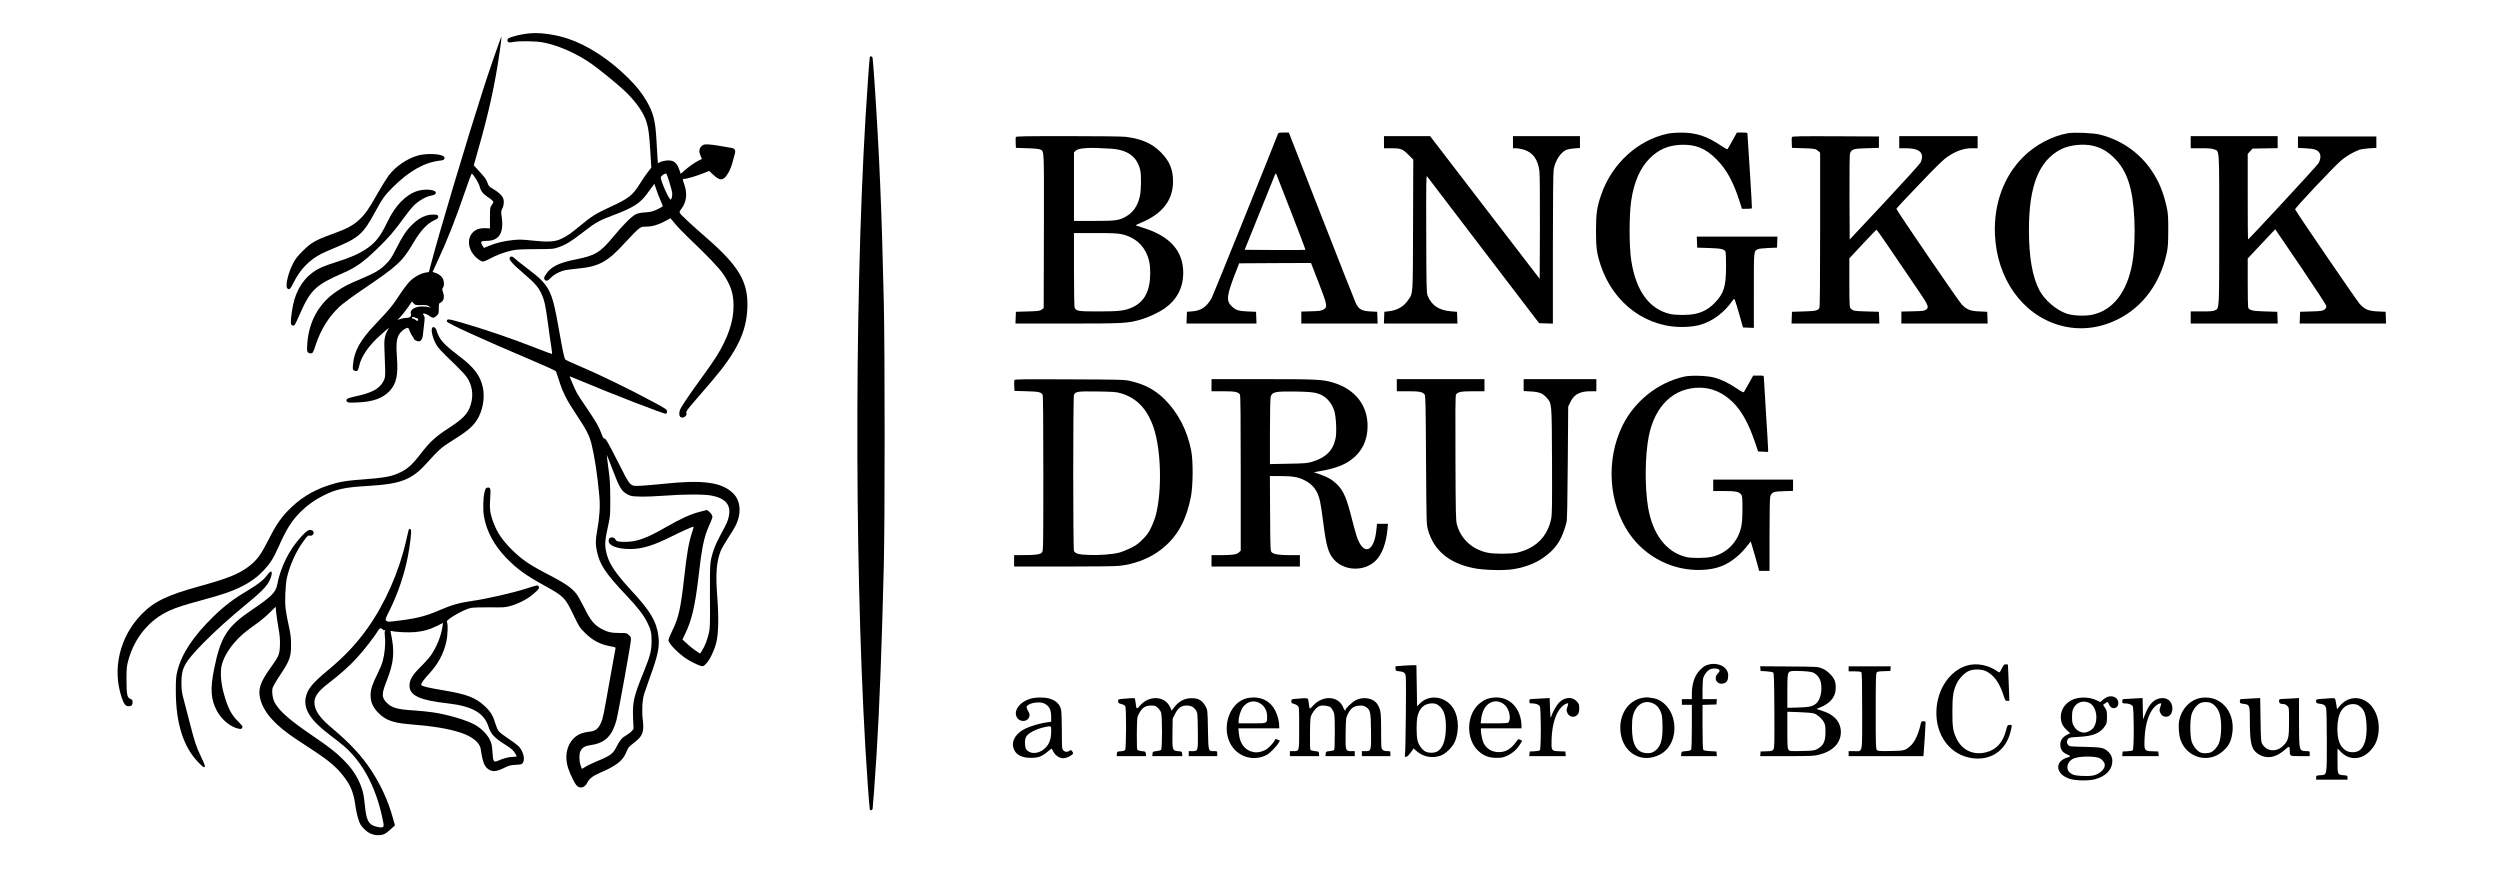
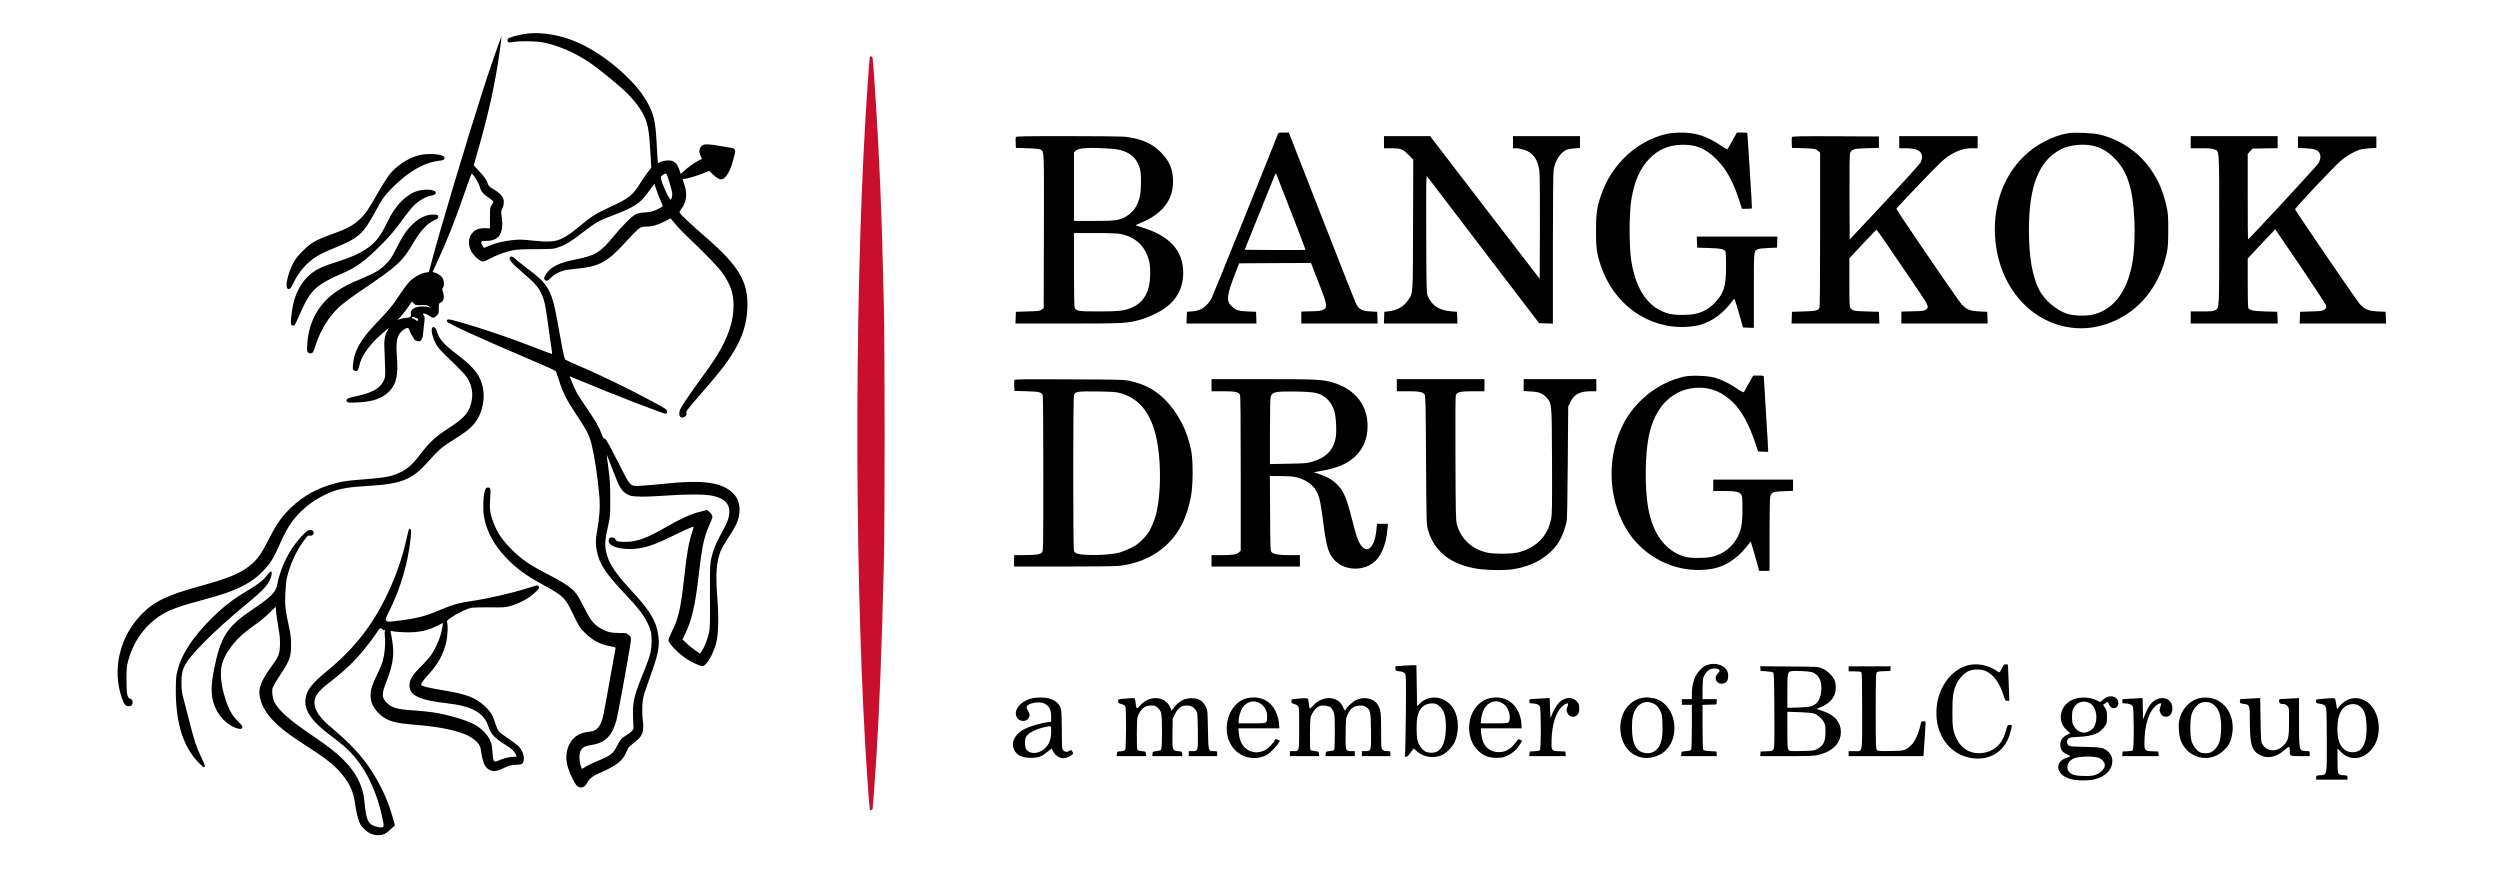
<svg xmlns="http://www.w3.org/2000/svg" version="1.0" width="3508pt" height="1229pt" viewBox="0 0 3508 1229" preserveAspectRatio="xMidYMid meet">
  <g transform="translate(0,1229) scale(0.1,-0.1)" fill="#000000" stroke="none">
    <path d="M7401 11819 c-83 -10 -187 -34 -243 -56 -29 -11 -38 -21 -38 -38 0 -31 20 -36 83 -24 80 16 309 13 410 -5 199 -36 441 -139 642 -271 136 -90 427 -327 541 -440 145 -145 240 -286 278 -413 27 -94 36 -165 51 -403 l14 -231 -48 -62 c-27 -33 -76 -106 -110 -161 -106 -169 -156 -209 -427 -333 -189 -87 -252 -126 -404 -252 -141 -117 -194 -154 -276 -192 -89 -42 -186 -47 -410 -23 -136 15 -181 16 -269 6 -125 -13 -233 -39 -332 -80 l-72 -30 -22 35 c-32 52 -21 64 56 64 176 0 246 107 216 328 -12 82 -11 89 8 127 24 46 27 114 7 153 -21 39 -68 81 -138 121 -55 33 -63 41 -78 88 -13 40 -38 75 -105 148 l-87 95 60 213 c154 539 240 931 307 1406 15 100 24 185 22 187 -5 5 -175 -482 -257 -740 -235 -732 -617 -2010 -730 -2443 l-32 -121 -42 -6 c-71 -11 -163 -61 -226 -124 -32 -32 -100 -123 -152 -203 -94 -143 -129 -186 -324 -391 -219 -229 -304 -382 -321 -574 -5 -67 -4 -73 16 -83 39 -21 57 -6 70 59 27 135 133 290 302 440 130 115 125 111 101 70 -46 -79 -56 -143 -46 -310 4 -85 8 -202 9 -260 0 -99 -2 -108 -31 -160 -55 -99 -168 -157 -397 -204 -107 -23 -133 -40 -107 -72 13 -15 30 -16 150 -11 216 9 355 60 450 164 93 101 118 222 100 469 -16 216 -3 293 58 357 29 31 73 57 94 57 7 0 19 -19 26 -42 8 -24 24 -57 38 -75 13 -17 24 -36 24 -41 0 -11 45 -32 70 -32 26 0 51 40 54 87 2 21 9 86 16 145 12 97 12 108 -3 132 -17 25 -17 26 6 26 13 0 44 -13 68 -30 55 -37 63 -37 104 -2 30 27 32 32 32 101 0 67 2 74 24 84 47 24 60 80 34 151 -12 34 -12 42 1 60 20 29 17 95 -6 134 -22 35 -69 68 -112 77 -15 4 -28 8 -28 9 0 2 25 57 56 122 139 295 269 621 400 1008 47 141 90 253 95 250 26 -16 99 -136 109 -179 14 -62 45 -103 112 -148 29 -19 61 -43 70 -54 17 -18 16 -21 -10 -57 -26 -38 -27 -42 -27 -185 l0 -146 -58 3 c-74 3 -127 -11 -167 -45 -113 -94 -85 -280 59 -389 24 -19 55 -34 68 -34 13 0 57 18 97 40 91 50 207 93 312 116 62 13 134 17 329 18 244 1 252 2 326 28 104 37 171 78 345 213 173 134 226 164 429 239 270 102 368 164 465 298 30 40 64 88 78 106 l24 33 29 -85 c15 -47 42 -115 59 -152 16 -37 30 -71 30 -76 0 -5 -35 -26 -77 -46 -66 -31 -92 -37 -168 -42 -64 -4 -103 -12 -136 -28 -56 -27 -180 -152 -317 -318 -179 -217 -251 -260 -522 -314 -239 -47 -352 -104 -420 -209 -26 -41 -29 -53 -20 -70 17 -32 49 -25 87 19 39 45 135 96 210 110 28 5 100 14 160 20 312 30 426 92 684 376 73 80 153 161 177 180 41 31 51 34 112 34 81 0 167 25 267 79 l72 38 63 -76 c34 -42 116 -127 182 -190 267 -254 442 -436 498 -522 104 -156 142 -274 141 -444 0 -217 -78 -445 -240 -707 -30 -49 -121 -180 -202 -291 -153 -210 -248 -348 -295 -429 -30 -52 -33 -114 -5 -131 39 -25 99 24 79 63 -6 12 22 52 107 150 64 74 172 200 241 280 359 418 497 699 509 1041 14 366 -117 586 -592 998 -198 172 -341 306 -356 333 -7 13 -1 28 26 63 69 91 82 211 36 340 -26 74 -26 75 3 75 34 0 187 46 273 82 l74 30 54 -51 c60 -57 95 -74 131 -65 50 13 117 126 148 255 9 35 21 80 27 100 15 50 0 76 -49 84 -20 3 -88 15 -151 26 -63 12 -143 22 -177 23 -53 1 -66 -3 -88 -23 -36 -34 -42 -76 -17 -134 l20 -47 -42 -21 c-62 -32 -145 -90 -204 -143 l-51 -46 -16 47 c-38 114 -82 148 -181 141 -33 -3 -75 -13 -92 -22 l-31 -16 -6 73 c-2 39 -9 155 -15 257 -15 269 -44 380 -138 541 -70 118 -138 205 -253 319 -259 260 -569 463 -846 556 -194 65 -414 93 -573 73z m1994 -2093 c21 -65 38 -135 38 -155 0 -43 -11 -81 -23 -81 -23 0 -144 272 -138 312 3 22 67 63 79 50 4 -4 24 -60 44 -126z m-3483 -1717 c72 1 88 -1 109 -19 l24 -20 -28 10 c-16 5 -57 10 -93 10 -100 0 -176 -48 -159 -100 12 -37 -12 -60 -59 -60 -24 0 -63 -7 -86 -15 l-43 -15 45 47 c24 27 70 85 102 130 l57 83 23 -27 c21 -24 27 -26 108 -24z m-44 -194 c1 -1 0 -9 -4 -18 -5 -15 -9 -15 -31 3 -14 11 -32 20 -39 20 -14 0 -19 12 -8 22 4 5 71 -17 82 -27z" />
-     <path d="M12205 11488 c-5 -15 -39 -492 -60 -843 -164 -2755 -151 -6776 30 -9345 14 -195 27 -361 30 -368 7 -20 34 -14 40 11 4 22 35 444 55 762 41 658 74 1519 102 2665 15 636 15 2945 0 3660 -29 1303 -63 2101 -132 3125 -12 165 -23 310 -26 323 -5 23 -32 30 -39 10z" />
+     <path fill="#C8102E" d="M12205 11488 c-5 -15 -39 -492 -60 -843 -164 -2755 -151 -6776 30 -9345 14 -195 27 -361 30 -368 7 -20 34 -14 40 11 4 22 35 444 55 762 41 658 74 1519 102 2665 15 636 15 2945 0 3660 -29 1303 -63 2101 -132 3125 -12 165 -23 310 -26 323 -5 23 -32 30 -39 10z" />
    <path d="M17931 10408 c-101 -262 -910 -2266 -928 -2298 -72 -127 -146 -179 -273 -189 l-75 -6 -3 -82 -3 -83 491 0 491 0 -3 83 -3 82 -120 5 c-128 6 -163 17 -218 69 -86 79 -77 153 62 506 l39 100 504 3 504 2 108 -278 c123 -317 127 -341 66 -376 -29 -17 -57 -21 -172 -24 l-138 -4 0 -84 0 -84 535 0 536 0 -3 83 -3 82 -96 5 c-124 7 -164 30 -207 122 -16 35 -233 586 -483 1225 l-454 1163 -73 0 c-66 0 -73 -2 -81 -22z m189 -1101 c111 -285 200 -520 198 -523 -3 -2 -196 -3 -429 -2 l-424 3 202 500 c111 275 209 518 218 540 15 35 18 38 25 20 4 -11 99 -253 210 -538z" />
    <path d="M23400 10414 c-417 -89 -777 -417 -928 -845 -63 -179 -77 -271 -77 -514 0 -241 10 -318 65 -485 178 -544 658 -893 1194 -867 78 4 148 13 196 27 180 51 342 171 459 339 19 26 26 30 32 19 5 -8 33 -100 63 -204 l54 -189 76 -3 76 -3 0 523 c0 566 -2 549 53 580 13 8 75 15 147 18 l125 5 3 78 3 77 -566 0 -566 0 3 -77 3 -78 165 -5 c171 -5 219 -16 234 -55 3 -9 6 -101 6 -204 0 -284 -31 -382 -165 -517 -79 -80 -163 -126 -273 -149 -87 -19 -270 -19 -350 0 -291 69 -477 325 -542 748 -31 201 -31 640 0 847 40 261 126 457 260 589 125 125 257 181 435 189 209 8 347 -48 505 -208 137 -137 234 -316 321 -589 l32 -101 68 0 c37 0 70 3 72 8 2 4 -11 237 -29 517 -18 281 -33 518 -34 528 0 15 -10 17 -74 17 l-74 0 -62 -112 c-34 -62 -65 -117 -70 -121 -4 -5 -44 17 -89 48 -199 135 -355 186 -569 184 -64 0 -146 -7 -182 -15z" />
    <path d="M29014 10420 c-223 -40 -457 -165 -626 -334 -272 -272 -413 -659 -395 -1086 26 -620 385 -1125 907 -1274 277 -79 565 -47 834 92 340 175 578 502 668 915 19 88 22 133 23 327 0 200 -3 237 -23 328 -46 205 -106 352 -207 503 -168 253 -428 435 -728 510 -93 24 -364 35 -453 19z m356 -176 c116 -27 205 -79 300 -174 178 -179 258 -421 279 -850 11 -222 0 -465 -29 -625 -72 -403 -272 -660 -561 -721 -103 -22 -271 -15 -359 15 -149 51 -309 189 -383 328 -99 189 -147 464 -147 849 0 620 141 973 453 1131 118 59 309 80 447 47z" />
    <path d="M14254 10367 c-3 -8 -4 -45 -2 -83 l3 -69 160 -5 c103 -3 168 -10 183 -18 55 -32 52 33 50 -1142 l-3 -1083 -28 -21 c-25 -19 -46 -22 -195 -26 l-167 -5 -3 -82 -3 -83 732 0 c793 0 842 3 1027 56 109 32 255 100 336 158 173 123 259 291 259 501 -1 300 -182 507 -548 624 -55 18 -107 35 -115 37 -8 3 22 20 66 37 301 122 454 316 454 581 0 171 -49 287 -174 412 -123 123 -268 186 -489 214 -49 6 -374 10 -810 10 -601 0 -729 -2 -733 -13z m1331 -163 c237 -15 368 -109 414 -298 17 -68 15 -278 -3 -363 -29 -140 -96 -237 -203 -295 -95 -52 -142 -58 -445 -58 l-278 0 0 480 0 481 24 24 c40 40 190 49 491 29z m149 -1199 c153 -32 274 -119 339 -243 49 -92 67 -175 67 -302 0 -246 -78 -400 -241 -478 -110 -52 -186 -62 -484 -62 -282 0 -310 4 -335 49 -6 13 -10 201 -10 535 l0 516 298 0 c222 0 314 -4 366 -15z" />
    <path d="M19420 10295 l0 -85 98 0 c138 0 162 -9 244 -91 l69 -69 -3 -918 c-3 -1022 2 -948 -73 -1058 -61 -88 -150 -139 -270 -152 l-60 -7 -3 -82 -3 -83 516 0 516 0 -3 83 -3 82 -80 6 c-174 14 -277 83 -333 221 -15 39 -17 116 -19 868 -2 723 -1 823 12 805 8 -11 365 -479 793 -1040 l779 -1020 96 -3 97 -3 0 1048 c0 685 4 1070 11 1113 20 123 97 243 178 277 20 9 71 18 113 21 l78 5 0 83 0 84 -470 0 -470 0 0 -85 0 -85 44 0 c24 0 73 -9 108 -20 128 -39 199 -138 219 -302 6 -50 8 -366 7 -797 l-3 -714 -769 1001 -769 1002 -323 0 -324 0 0 -85z" />
    <path d="M25144 10367 c-3 -8 -4 -45 -2 -83 l3 -69 160 -5 c162 -5 172 -7 213 -43 l22 -20 0 -1079 c0 -717 -3 -1086 -10 -1098 -20 -38 -50 -45 -220 -50 l-165 -5 -3 -82 -3 -83 616 0 616 0 -3 83 -3 82 -176 5 c-179 5 -192 8 -226 49 -10 11 -13 97 -13 355 l0 341 188 202 c103 110 190 200 194 200 7 -2 212 -300 604 -880 125 -184 135 -213 87 -244 -22 -15 -55 -19 -185 -21 l-158 -4 0 -84 0 -84 605 0 606 0 -3 83 -3 82 -110 5 c-130 6 -175 24 -247 97 -45 46 -918 1324 -918 1343 0 6 145 161 322 345 261 273 337 347 405 392 115 76 222 113 331 113 l82 0 0 85 0 85 -550 0 -550 0 0 -85 0 -85 86 0 c158 0 234 -38 234 -119 0 -23 -9 -59 -20 -81 -11 -21 -239 -273 -507 -560 l-488 -521 -3 593 c-1 418 1 601 9 620 23 55 48 63 234 68 l170 5 0 80 0 80 -608 3 c-504 2 -608 0 -613 -11z" />
    <path d="M30740 10295 l0 -85 145 0 c108 0 154 -4 184 -16 76 -30 71 44 71 -1128 0 -1146 2 -1099 -59 -1130 -23 -13 -64 -16 -186 -16 l-155 0 0 -85 0 -85 610 0 611 0 -3 83 -3 82 -170 5 c-177 5 -224 16 -239 55 -3 9 -6 168 -6 352 l0 336 118 126 c64 69 151 161 193 205 l75 79 358 -526 c217 -321 358 -537 359 -553 1 -18 -6 -33 -26 -48 -25 -19 -45 -22 -185 -26 l-157 -5 -3 -82 -3 -83 606 0 606 0 -3 83 -3 82 -110 5 c-132 6 -182 27 -254 106 -41 45 -893 1292 -906 1326 -6 16 542 598 649 689 66 56 166 115 248 146 24 8 88 18 143 22 l100 6 0 80 0 80 -550 0 -550 0 0 -80 0 -80 110 -6 c117 -6 161 -20 189 -61 25 -35 20 -96 -12 -150 -22 -37 -976 -1068 -988 -1068 -2 0 -4 270 -4 600 l0 600 34 38 34 37 176 3 176 3 0 85 0 84 -610 0 -610 0 0 -85z" />
    <path d="M5872 10110 c-154 -41 -320 -153 -419 -284 -28 -38 -95 -146 -149 -240 -132 -233 -174 -294 -260 -376 -88 -83 -175 -130 -387 -206 -227 -82 -295 -121 -407 -234 -74 -73 -105 -113 -137 -175 -73 -142 -114 -325 -79 -354 26 -22 41 -7 86 84 92 186 222 320 395 407 28 14 100 46 160 71 364 150 417 198 591 517 96 178 135 233 243 340 231 230 443 350 663 376 46 5 59 10 64 27 4 14 1 25 -11 33 -50 37 -236 44 -353 14z" />
    <path d="M5857 9610 c-162 -51 -312 -205 -419 -430 -99 -207 -168 -296 -303 -386 -104 -68 -219 -119 -411 -179 -82 -26 -178 -60 -212 -76 -187 -84 -314 -235 -381 -451 -25 -82 -54 -271 -49 -325 3 -32 7 -38 28 -41 24 -3 30 7 93 151 155 353 223 417 622 591 168 73 279 152 463 331 164 158 251 259 372 429 47 66 113 148 147 182 69 69 175 129 248 140 46 6 70 29 57 51 -23 36 -161 43 -255 13z" />
    <path d="M5985 9266 c-74 -23 -130 -59 -198 -125 -85 -82 -134 -155 -228 -341 -63 -124 -83 -155 -144 -216 -81 -82 -148 -121 -352 -208 -189 -80 -230 -101 -340 -175 -246 -165 -389 -419 -411 -732 -6 -91 -5 -108 9 -123 10 -11 28 -16 44 -14 25 3 30 12 66 121 69 211 183 394 334 535 41 38 179 141 307 228 520 352 569 397 739 684 92 155 185 254 277 296 48 22 62 33 62 50 0 12 -7 25 -16 28 -26 10 -106 6 -149 -8z" />
    <path d="M7157 8683 c-28 -27 21 -86 189 -229 153 -130 206 -190 248 -279 45 -94 59 -159 96 -430 17 -126 37 -272 46 -324 8 -52 13 -96 11 -98 -2 -2 -89 30 -193 71 -383 150 -777 284 -1114 380 -156 44 -169 44 -170 5 0 -23 497 -250 1210 -552 172 -73 317 -139 321 -147 4 -8 24 -67 44 -130 51 -165 107 -275 243 -479 135 -201 182 -292 211 -407 44 -176 86 -450 111 -736 13 -144 3 -303 -31 -486 -23 -125 -24 -193 -4 -284 40 -191 120 -311 414 -623 165 -174 240 -272 294 -380 50 -101 61 -147 60 -265 -1 -128 -20 -204 -98 -397 -153 -376 -170 -446 -162 -670 l7 -162 -25 -29 c-14 -17 -49 -44 -78 -60 -62 -35 -90 -69 -141 -170 -45 -89 -86 -119 -266 -192 -68 -29 -144 -65 -168 -81 -25 -17 -46 -29 -47 -27 -2 2 -10 25 -19 51 -20 59 -21 159 -2 195 30 57 60 74 157 89 188 28 290 128 348 344 25 91 202 1067 204 1127 2 38 -2 48 -30 72 -31 28 -36 29 -130 28 -112 0 -164 11 -248 55 -104 55 -160 122 -243 292 -41 83 -92 173 -114 202 -62 82 -166 153 -386 267 -273 140 -380 214 -523 356 -128 128 -198 229 -250 365 -52 133 -62 203 -51 351 10 141 6 157 -37 152 -23 -3 -28 -11 -43 -68 -19 -75 -23 -247 -7 -336 37 -211 141 -404 313 -583 149 -154 276 -246 541 -391 264 -145 286 -167 401 -407 79 -166 88 -180 161 -252 111 -111 217 -165 370 -192 59 -10 64 -13 59 -33 -2 -11 -34 -187 -71 -391 -100 -566 -105 -586 -132 -648 -36 -80 -77 -114 -150 -122 -93 -10 -156 -32 -203 -69 -124 -98 -165 -272 -106 -449 33 -97 90 -212 121 -243 45 -45 113 -25 144 41 27 57 78 97 180 141 218 93 312 164 360 269 12 28 28 61 34 75 7 14 43 48 80 75 124 93 147 150 127 320 -16 128 -8 277 18 365 11 36 49 146 85 246 110 300 134 420 116 565 -26 209 -110 352 -382 645 -237 257 -322 390 -354 553 -19 96 -13 161 34 371 26 119 27 137 26 365 0 197 -5 273 -26 425 -14 102 -24 186 -23 187 1 2 40 -95 85 -215 93 -245 122 -293 202 -337 50 -27 62 -30 184 -33 72 -2 227 4 345 13 276 21 548 21 655 1 194 -38 272 -128 244 -281 -13 -71 -29 -108 -118 -270 -77 -140 -122 -265 -141 -387 -7 -51 -10 -214 -8 -495 3 -376 1 -426 -15 -497 -23 -97 -58 -187 -96 -244 l-28 -43 -64 43 c-35 23 -90 68 -123 99 l-60 56 37 76 c93 190 142 402 188 800 46 407 76 556 145 712 56 127 57 131 42 161 -7 15 -25 36 -40 47 l-28 21 -105 -27 c-122 -30 -259 -93 -483 -221 -259 -148 -392 -197 -547 -199 -108 -2 -137 5 -150 35 -11 26 -58 36 -81 17 -8 -6 -14 -24 -14 -39 0 -68 130 -116 310 -114 167 2 321 50 585 182 132 66 280 132 295 132 5 0 0 -26 -11 -57 -53 -155 -79 -297 -119 -661 -49 -431 -77 -560 -165 -738 -30 -61 -55 -122 -55 -137 0 -43 125 -174 244 -256 57 -39 174 -97 214 -106 30 -6 37 -3 72 34 51 53 113 183 140 291 32 125 37 350 15 641 -25 326 -13 487 45 641 11 31 57 112 101 180 45 68 94 148 109 179 86 169 75 346 -28 452 -156 160 -424 198 -982 138 -102 -11 -237 -22 -300 -26 -176 -9 -154 -32 -345 345 -130 255 -164 315 -180 315 -16 0 -26 16 -47 74 -36 97 -69 154 -202 351 -62 91 -124 185 -138 210 -25 44 -110 240 -104 240 2 0 52 -21 112 -46 488 -205 1219 -488 1240 -480 8 3 14 18 14 33 0 26 -14 36 -198 135 -346 187 -776 395 -1092 528 -69 29 -130 58 -136 64 -16 15 -34 100 -94 437 -96 546 -126 604 -450 849 -85 65 -164 127 -174 139 -19 21 -46 27 -59 14z" />
    <path d="M6064 7689 c-22 -37 15 -171 70 -254 18 -28 76 -91 127 -140 230 -220 285 -280 318 -346 54 -109 62 -224 24 -344 -39 -123 -104 -191 -320 -331 -175 -114 -252 -186 -379 -350 -136 -176 -199 -229 -347 -288 -90 -36 -197 -53 -438 -71 -266 -19 -362 -36 -510 -85 -233 -77 -417 -194 -582 -370 -97 -103 -165 -206 -260 -395 -101 -201 -159 -280 -259 -360 -145 -115 -301 -179 -705 -290 -457 -126 -644 -216 -819 -397 -303 -313 -411 -762 -278 -1160 32 -98 55 -128 98 -128 41 0 56 15 56 58 0 28 -5 36 -30 45 -46 17 -55 62 -55 272 0 164 3 188 27 275 87 314 297 566 572 690 111 49 195 77 479 154 293 81 404 119 538 186 123 62 218 131 307 224 88 92 140 173 207 324 112 255 186 372 308 495 102 101 195 168 322 232 182 91 295 116 610 135 496 30 634 85 865 345 133 150 192 203 303 271 231 143 313 209 377 307 82 126 117 310 86 457 -36 172 -123 285 -349 456 -208 158 -265 224 -302 349 -13 41 -45 59 -61 34z" />
    <path d="M23631 7005 c-367 -83 -695 -344 -864 -687 -235 -477 -197 -1091 95 -1515 227 -330 615 -526 1013 -510 204 8 340 57 486 176 64 52 99 89 187 200 l18 24 52 -174 c28 -96 54 -189 58 -206 l7 -33 73 0 74 0 0 503 c0 308 4 516 10 538 17 62 46 73 193 77 l127 4 0 79 0 79 -560 0 -560 0 0 -80 0 -80 148 0 c165 0 212 -9 242 -47 18 -24 20 -40 20 -200 0 -119 -5 -198 -16 -250 -45 -218 -207 -383 -422 -428 -90 -19 -281 -19 -357 0 -276 70 -466 320 -529 695 -48 289 -44 731 10 1000 85 426 349 679 710 680 172 0 328 -67 465 -200 127 -124 223 -296 313 -560 l46 -135 70 -3 70 -3 0 39 c0 21 -13 251 -30 512 -16 261 -30 484 -30 497 0 22 -3 23 -75 23 l-74 0 -60 -107 c-33 -60 -64 -114 -69 -122 -7 -12 -28 -1 -108 52 -113 75 -199 117 -306 148 -96 28 -331 36 -427 14z" />
    <path d="M14234 6957 c-3 -8 -4 -45 -2 -83 l3 -69 170 -5 c175 -5 204 -12 225 -50 7 -12 10 -383 10 -1103 0 -1033 -1 -1086 -18 -1107 -24 -30 -82 -39 -254 -39 l-138 -1 0 -80 0 -80 698 0 c445 0 730 4 787 11 384 47 694 249 860 562 58 108 110 265 137 413 29 160 31 490 4 634 -53 286 -187 544 -380 733 -131 128 -277 205 -471 250 -86 20 -125 21 -858 24 -651 3 -768 2 -773 -10z m1496 -186 c224 -67 370 -222 459 -486 104 -312 118 -879 30 -1222 -11 -43 -40 -120 -65 -172 -36 -77 -59 -108 -122 -171 -63 -63 -95 -86 -172 -123 -52 -25 -123 -53 -158 -62 -96 -24 -273 -38 -423 -32 -143 5 -188 17 -209 56 -14 27 -14 2165 0 2191 25 47 48 50 325 47 233 -4 268 -6 335 -26z" />
    <path d="M17000 6885 l0 -85 160 0 c171 0 218 -10 239 -48 8 -15 11 -347 11 -1105 l0 -1084 -24 -23 c-34 -31 -86 -39 -248 -40 l-138 0 0 -80 0 -80 620 0 620 0 0 80 0 80 -134 0 c-154 0 -233 12 -261 40 -19 20 -20 35 -23 545 l-3 525 148 0 c173 0 258 -15 344 -62 119 -63 180 -147 212 -293 9 -38 28 -162 42 -275 44 -347 71 -445 149 -537 147 -171 440 -177 597 -13 83 88 139 239 157 423 l8 87 -77 0 -77 0 -7 -72 c-30 -331 -185 -386 -279 -100 -14 43 -41 142 -61 221 -79 316 -122 416 -219 509 -68 65 -120 95 -240 138 l-80 28 95 17 c205 36 330 83 435 162 148 112 224 272 224 469 0 297 -180 521 -492 612 -145 42 -234 46 -988 46 l-710 0 0 -85z m1468 -110 c119 -28 208 -114 253 -244 27 -80 38 -303 20 -392 -36 -172 -137 -272 -333 -330 -64 -19 -103 -22 -330 -26 l-258 -5 0 454 c0 282 4 467 10 490 20 69 61 78 350 74 158 -3 234 -8 288 -21z" />
    <path d="M19600 6885 l0 -85 155 0 c162 0 204 -8 235 -45 13 -16 16 -138 20 -919 6 -888 6 -902 27 -979 81 -288 288 -464 630 -537 144 -31 434 -39 573 -16 192 33 341 96 472 202 139 112 210 231 269 454 9 32 14 267 18 835 l6 790 33 68 c52 105 133 147 284 147 l78 0 0 85 0 85 -510 0 -510 0 0 -84 0 -83 98 -6 c119 -6 170 -26 220 -83 79 -89 76 -57 80 -889 2 -648 1 -750 -13 -820 -38 -186 -147 -331 -309 -410 -53 -26 -123 -51 -168 -60 -104 -20 -327 -20 -421 1 -213 47 -369 193 -424 395 -15 58 -17 149 -20 931 -3 628 -1 874 7 889 22 39 68 49 240 49 l160 0 0 85 0 85 -615 0 -615 0 0 -85z" />
    <path d="M5735 4858 c-2 -7 -18 -76 -36 -153 -98 -435 -295 -882 -541 -1229 -158 -222 -325 -399 -558 -592 -222 -184 -288 -266 -311 -387 -30 -161 74 -321 338 -519 73 -54 165 -127 205 -162 254 -222 437 -562 529 -983 32 -147 32 -153 -22 -153 -14 0 -48 7 -76 15 -93 28 -124 92 -143 294 -16 169 -36 245 -102 376 -46 91 -110 175 -206 270 -99 99 -195 174 -417 325 -332 226 -473 350 -539 469 -30 56 -44 142 -32 204 4 20 51 102 110 190 132 198 151 252 150 422 0 91 -7 150 -28 245 -52 238 -58 294 -53 460 3 85 13 187 21 225 41 182 128 376 236 523 54 74 63 82 85 76 53 -13 80 57 29 76 -37 14 -70 -6 -149 -92 -168 -183 -289 -426 -336 -675 -19 -104 -85 -169 -346 -345 -357 -240 -447 -380 -539 -838 -56 -277 -46 -424 39 -584 67 -126 197 -232 309 -252 30 -5 38 -2 47 14 9 17 1 30 -63 94 -90 90 -138 184 -192 373 -43 148 -56 305 -34 404 20 95 82 208 170 313 80 96 155 161 330 284 46 32 123 97 171 144 l87 86 6 -69 c3 -38 18 -137 32 -221 21 -119 25 -173 22 -256 -5 -124 -16 -150 -128 -305 -152 -212 -184 -311 -146 -450 50 -187 213 -367 508 -561 73 -48 196 -129 273 -180 172 -113 287 -212 371 -317 112 -142 153 -239 179 -419 8 -62 27 -151 42 -198 23 -74 34 -92 82 -141 62 -62 124 -89 200 -88 66 0 101 17 171 81 l62 57 -32 113 c-63 228 -164 448 -298 654 -136 208 -299 383 -554 598 -159 133 -231 230 -244 329 -14 100 39 181 199 302 158 121 298 246 405 365 92 101 231 280 285 367 25 40 29 42 52 31 14 -6 25 -15 25 -19 0 -5 8 -5 18 -2 14 5 15 4 6 -8 -8 -10 -9 -37 -3 -89 11 -91 -3 -237 -31 -338 -11 -40 -45 -122 -75 -181 -72 -145 -95 -216 -95 -295 0 -95 29 -164 102 -242 99 -105 206 -146 428 -165 355 -29 550 -61 731 -119 164 -53 270 -139 284 -229 29 -193 53 -252 118 -291 52 -32 108 -26 205 22 74 37 94 42 168 46 76 4 87 7 101 28 34 52 5 165 -60 233 -18 18 -82 66 -143 106 -61 40 -123 88 -137 106 -14 19 -35 68 -47 109 -32 108 -64 162 -144 238 -130 123 -255 171 -587 226 -220 36 -309 59 -309 79 0 21 36 71 110 151 127 139 200 273 241 443 22 91 28 266 9 287 -21 27 243 179 341 196 31 6 151 9 265 8 193 -3 215 -1 289 20 113 32 232 94 311 160 85 72 99 92 81 116 -12 17 -22 15 -173 -33 -192 -61 -548 -143 -745 -171 -195 -28 -297 -57 -476 -134 -206 -89 -335 -119 -652 -155 -64 -7 -77 -5 -91 9 -17 17 -14 25 51 155 113 229 203 495 253 751 30 154 52 344 43 367 -7 20 -26 22 -32 5z m473 -1365 c-20 -131 -79 -276 -159 -395 -24 -35 -89 -109 -146 -164 -115 -114 -157 -183 -157 -264 0 -140 141 -205 539 -250 341 -39 508 -134 569 -326 36 -110 80 -156 267 -274 48 -30 81 -60 100 -89 16 -25 29 -49 29 -53 0 -4 -21 -8 -47 -8 -57 0 -140 -21 -206 -51 -70 -33 -79 -20 -87 120 -6 96 -11 118 -39 175 -36 73 -118 156 -203 204 -121 68 -377 144 -597 177 -58 9 -175 20 -260 26 -247 15 -321 38 -394 118 -63 70 -62 119 10 300 102 261 114 405 56 675 -5 24 -3 27 13 22 50 -15 236 -24 324 -16 127 13 198 32 305 84 50 25 90 45 91 45 1 1 -3 -25 -8 -56z" />
    <path d="M3745 4215 c-45 -62 -130 -129 -260 -205 -196 -115 -333 -218 -489 -370 -286 -279 -447 -522 -508 -769 -18 -73 -21 -115 -21 -281 1 -448 105 -778 313 -994 62 -64 81 -78 91 -69 10 10 0 39 -48 140 -70 146 -93 216 -163 491 -28 108 -64 249 -81 312 -27 97 -32 134 -33 235 -2 209 41 288 296 551 171 175 385 368 636 574 231 190 299 267 329 380 21 77 -8 80 -62 5z" />
    <path d="M23993 2969 c-58 -11 -91 -30 -139 -81 -76 -78 -113 -190 -114 -335 l0 -73 -70 0 -70 0 0 -40 0 -40 70 0 70 0 0 -307 c0 -177 -4 -314 -10 -323 -6 -10 -32 -17 -72 -20 -63 -5 -63 -5 -66 -37 l-3 -33 251 0 251 0 -3 33 -3 32 -88 5 c-63 4 -90 9 -97 20 -6 9 -10 147 -10 322 l0 307 98 3 97 3 3 38 3 37 -100 0 -101 0 0 134 c0 73 5 148 11 167 16 47 54 96 89 114 50 26 140 15 140 -17 0 -7 -12 -25 -27 -40 -70 -73 1 -172 95 -133 37 16 52 47 52 109 0 107 -122 181 -257 155z" />
    <path d="M27611 2954 c-244 -66 -425 -325 -439 -630 -16 -355 195 -634 510 -674 258 -32 463 110 528 366 27 103 26 106 -11 102 -30 -3 -32 -6 -50 -75 -42 -169 -136 -273 -279 -309 -178 -45 -336 27 -415 190 -51 105 -60 165 -59 381 0 215 11 288 59 392 31 67 104 145 163 174 70 34 188 33 258 -3 105 -55 181 -161 235 -328 26 -80 29 -85 56 -85 l28 0 -4 125 c-2 69 -6 184 -10 255 l-6 130 -27 3 c-24 3 -30 -3 -58 -58 -30 -60 -32 -61 -53 -46 -127 92 -291 126 -426 90z" />
    <path d="M19700 2950 c-63 -4 -116 -8 -118 -9 -2 0 -2 -16 0 -33 3 -32 5 -33 57 -38 40 -4 58 -12 73 -30 18 -23 19 -41 15 -564 -3 -298 -8 -556 -12 -573 -6 -29 -5 -33 14 -33 14 0 35 19 64 58 l43 59 40 -35 c93 -82 215 -106 334 -67 77 26 178 126 210 210 65 173 43 378 -55 493 -117 139 -322 153 -441 31 l-39 -40 -5 288 -5 288 -30 1 c-16 1 -82 -2 -145 -6z m487 -559 c77 -56 108 -161 101 -340 -7 -162 -46 -262 -119 -305 -42 -25 -128 -24 -172 1 -49 29 -94 95 -108 160 -15 73 -15 250 0 324 25 121 97 188 202 189 46 0 63 -5 96 -29z" />
    <path d="M24702 2908 l3 -33 82 -5 c48 -3 88 -10 95 -18 10 -10 14 -124 16 -534 2 -453 1 -524 -13 -544 -13 -21 -24 -24 -97 -26 l-83 -3 -3 -32 -3 -33 374 0 c337 0 381 2 449 19 101 26 171 63 228 120 111 111 108 299 -8 403 -50 45 -96 69 -186 98 l-68 22 56 23 c134 55 207 140 214 251 6 98 -12 149 -77 215 -39 40 -74 64 -116 80 -59 24 -66 24 -463 27 l-403 3 3 -33z m721 -49 c61 -17 113 -76 127 -145 23 -108 -5 -240 -61 -291 -50 -45 -95 -56 -256 -61 l-153 -4 0 234 c0 259 3 273 63 281 49 8 237 -2 280 -14z m30 -580 c50 -17 113 -71 140 -123 19 -35 22 -57 22 -141 -1 -132 -29 -190 -120 -238 -36 -19 -59 -22 -211 -25 -170 -4 -172 -3 -188 19 -14 20 -16 60 -16 278 l0 254 168 -6 c93 -3 184 -11 205 -18z" />
    <path d="M25940 2905 l0 -35 83 0 c51 0 88 -5 95 -12 9 -9 12 -143 12 -543 0 -620 11 -565 -113 -565 l-77 0 0 -35 0 -35 524 0 525 0 5 53 c5 48 26 388 26 422 0 10 -10 15 -30 15 -24 0 -31 -5 -36 -27 -31 -147 -84 -262 -143 -316 -76 -69 -87 -72 -282 -75 -153 -3 -178 -1 -192 13 -15 15 -17 67 -17 544 0 406 3 531 13 544 9 13 32 17 102 19 l90 3 3 33 3 32 -295 0 -296 0 0 -35z" />
    <path d="M29555 2503 c-16 -8 -42 -27 -57 -40 l-26 -25 -54 26 c-99 48 -246 51 -342 5 -98 -45 -159 -139 -159 -239 0 -76 26 -132 84 -184 l48 -44 -47 -24 c-61 -32 -92 -77 -92 -137 0 -65 29 -107 90 -134 27 -12 50 -25 50 -28 0 -3 -19 -12 -42 -19 -186 -55 -163 -238 38 -300 83 -25 260 -28 349 -5 155 41 245 135 245 259 0 74 -47 138 -125 173 -33 14 -80 18 -258 23 -217 5 -219 5 -239 29 -13 17 -17 33 -13 50 12 50 26 55 172 62 195 10 295 52 360 151 25 37 28 50 28 128 0 77 -3 91 -27 128 l-28 41 27 20 c35 28 40 27 57 -14 40 -96 158 -48 125 52 -19 58 -99 81 -164 46z m-233 -79 c95 -49 126 -229 58 -339 -23 -38 -91 -75 -136 -75 -55 1 -110 34 -141 87 -25 43 -28 57 -28 133 0 68 5 93 22 126 45 84 139 112 225 68z m118 -765 c40 -10 84 -52 93 -88 15 -62 -61 -140 -157 -162 -74 -16 -252 -8 -293 14 -54 28 -73 56 -73 104 0 52 42 105 98 124 82 27 242 31 332 8z" />
    <path d="M14528 2499 c-170 -18 -304 -146 -268 -255 31 -93 165 -94 185 -3 5 22 0 41 -19 73 -15 25 -23 52 -20 61 20 50 182 78 249 43 70 -37 95 -87 95 -187 l0 -69 -55 -7 c-85 -10 -231 -52 -303 -87 -133 -63 -200 -166 -173 -267 26 -98 110 -146 251 -145 100 0 147 18 230 86 l56 45 27 -49 c28 -50 84 -87 132 -88 36 0 89 19 120 44 29 23 29 24 12 50 -17 25 -19 26 -40 11 -30 -21 -63 -19 -87 7 -19 21 -20 34 -20 269 0 144 -5 270 -11 300 -27 126 -163 189 -361 168z m222 -472 c0 -95 -21 -163 -66 -215 -83 -97 -212 -117 -279 -43 -13 16 -20 40 -22 84 -5 92 20 131 117 179 41 21 107 44 145 52 112 23 105 27 105 -57z" />
    <path d="M17533 2499 c-315 -41 -435 -521 -188 -748 117 -106 283 -128 426 -56 47 24 140 118 171 172 l18 31 -32 13 c-25 10 -33 10 -36 0 -9 -26 -69 -97 -110 -127 -48 -37 -132 -59 -189 -48 -122 22 -195 114 -209 262 l-7 72 287 0 286 0 0 34 c0 59 -20 139 -50 203 -67 143 -201 214 -367 192z m159 -85 c57 -40 88 -102 88 -176 0 -102 8 -98 -210 -98 l-190 0 0 33 c0 56 29 150 59 192 63 88 169 108 253 49z" />
    <path d="M20936 2499 c-64 -10 -101 -25 -157 -66 -203 -145 -221 -511 -34 -681 76 -69 146 -96 255 -96 75 0 93 4 152 31 72 34 133 88 179 161 l29 46 -27 15 c-26 13 -28 12 -48 -15 -82 -114 -153 -158 -255 -158 -96 1 -171 46 -213 129 -16 33 -37 131 -37 177 l0 28 285 0 285 0 0 40 c0 21 -5 63 -11 92 -44 207 -206 327 -403 297z m131 -68 c24 -11 55 -37 72 -61 47 -66 62 -175 28 -217 -7 -10 -59 -13 -200 -13 l-190 0 7 63 c13 109 60 192 128 226 53 26 100 26 155 2z" />
    <path d="M23053 2499 c-209 -34 -343 -243 -313 -488 37 -293 302 -441 553 -308 147 77 224 252 197 446 -25 181 -152 326 -302 346 -24 4 -52 8 -63 9 -11 2 -44 -1 -72 -5z m142 -78 c51 -23 78 -53 107 -116 19 -42 23 -72 26 -191 6 -212 -28 -317 -123 -372 -33 -18 -52 -22 -101 -20 -139 8 -204 121 -204 355 0 137 12 195 53 264 55 90 151 122 242 80z" />
    <path d="M30894 2499 c-152 -20 -280 -148 -315 -317 -15 -75 -6 -202 19 -275 91 -256 399 -336 597 -155 69 62 100 114 119 198 75 319 -130 587 -420 549z m129 -73 c48 -20 94 -73 117 -134 39 -104 36 -337 -6 -437 -20 -48 -72 -105 -111 -121 -42 -18 -117 -18 -152 0 -48 25 -99 91 -118 153 -25 84 -25 306 1 385 21 65 70 127 118 151 40 20 108 22 151 3z" />
    <path d="M15865 2493 c-27 -2 -78 -5 -112 -9 -61 -5 -63 -7 -63 -34 0 -24 5 -29 45 -39 25 -6 49 -19 55 -30 16 -30 14 -593 -2 -614 -8 -10 -31 -17 -63 -19 -48 -3 -50 -4 -53 -35 l-3 -33 206 0 206 0 -3 33 c-3 31 -5 32 -56 37 -31 3 -57 12 -63 20 -5 9 -8 105 -7 235 3 209 4 222 27 265 47 90 91 120 175 120 47 0 60 -4 90 -30 19 -17 41 -48 48 -68 18 -52 18 -505 0 -524 -7 -7 -36 -15 -65 -18 -50 -5 -52 -6 -55 -37 l-3 -33 211 0 211 0 -3 33 c-3 31 -4 32 -58 37 -80 7 -81 12 -78 256 l3 201 35 69 c42 82 87 114 163 114 59 0 100 -22 130 -70 21 -33 22 -48 25 -284 4 -288 4 -286 -80 -286 l-48 0 0 -35 0 -35 200 0 200 0 0 35 c0 35 -1 35 -43 35 -84 0 -81 -8 -87 302 -5 263 -6 275 -29 318 -47 91 -100 123 -201 123 -100 0 -178 -42 -246 -131 l-34 -44 -18 43 c-72 167 -299 179 -429 24 -43 -52 -48 -48 -58 43 -4 34 -10 63 -13 65 -4 1 -29 1 -57 0z" />
    <path d="M18295 2493 c-27 -2 -78 -5 -112 -9 -61 -5 -63 -6 -63 -34 0 -24 5 -29 33 -35 17 -4 42 -16 55 -28 22 -20 22 -22 22 -313 0 -334 3 -324 -81 -324 l-49 0 0 -35 0 -35 206 0 205 0 -3 33 c-3 31 -5 32 -55 37 -29 3 -57 10 -63 16 -8 8 -10 82 -8 235 3 221 3 225 30 275 30 56 76 101 114 110 42 11 123 -2 146 -22 11 -10 29 -37 39 -59 16 -35 19 -69 19 -287 0 -187 -3 -249 -12 -255 -7 -4 -35 -10 -63 -13 -48 -5 -50 -6 -53 -37 l-3 -33 205 0 206 0 0 35 0 35 -50 0 c-80 0 -82 8 -78 257 4 205 4 209 32 266 39 78 81 110 156 115 48 4 66 0 93 -17 66 -40 72 -67 75 -334 4 -283 3 -287 -78 -287 l-50 0 0 -35 0 -35 200 0 200 0 0 35 c0 35 0 35 -45 35 -32 0 -51 6 -65 20 -19 19 -20 33 -20 263 0 264 -6 305 -55 379 -55 82 -191 107 -299 54 -50 -25 -146 -115 -146 -137 0 -23 -17 -5 -33 36 -68 164 -289 174 -426 19 -45 -51 -46 -50 -56 36 -3 30 -9 60 -13 65 -4 6 -29 9 -57 8z" />
    <path d="M21630 2489 c-63 -4 -127 -7 -142 -8 -24 -1 -28 -5 -28 -31 0 -28 2 -30 39 -30 48 0 90 -15 107 -38 19 -25 20 -605 1 -620 -7 -6 -42 -12 -77 -14 l-65 -3 -3 -32 -3 -33 256 0 256 0 -3 33 -3 32 -80 3 c-118 4 -118 5 -113 172 8 210 59 372 145 455 33 32 77 54 88 43 2 -2 -3 -24 -12 -48 -14 -41 -14 -48 0 -83 27 -63 105 -74 147 -20 15 19 20 41 20 84 0 51 -4 63 -31 94 -65 74 -179 66 -256 -18 -39 -43 -93 -142 -110 -202 -5 -21 -10 16 -13 120 l-5 150 -115 -6z" />
    <path d="M29950 2489 c-63 -4 -127 -7 -142 -8 -24 -1 -28 -5 -28 -31 0 -28 2 -30 39 -30 48 0 90 -15 107 -38 19 -25 20 -605 1 -620 -7 -6 -42 -12 -77 -14 l-65 -3 -3 -32 -3 -33 256 0 256 0 -3 33 -3 32 -83 3 c-114 4 -117 9 -109 185 9 201 61 361 144 442 33 32 77 54 88 43 2 -2 -3 -25 -12 -50 -14 -44 -14 -50 3 -85 14 -27 28 -40 52 -47 66 -18 116 32 115 115 -2 108 -87 167 -196 135 -78 -23 -134 -88 -186 -217 l-30 -74 -3 150 -3 150 -115 -6z" />
    <path d="M31600 2489 c-63 -4 -127 -7 -142 -8 -24 -1 -28 -5 -28 -31 0 -28 3 -30 49 -36 90 -12 91 -15 91 -242 1 -314 21 -397 113 -459 120 -81 256 -57 392 68 47 43 55 39 55 -24 0 -79 -3 -77 146 -77 l134 0 0 35 c0 35 0 35 -46 35 -25 0 -54 4 -64 10 -36 19 -40 63 -40 404 l0 331 -122 -7 c-68 -3 -131 -7 -140 -7 -13 -1 -18 -9 -18 -30 0 -30 18 -41 68 -41 13 0 34 -11 47 -25 25 -24 25 -25 25 -218 0 -229 -8 -265 -79 -338 -96 -99 -237 -87 -299 25 -15 27 -18 73 -22 336 l-5 305 -115 -6z" />
    <path d="M32710 2493 c-25 -2 -82 -5 -127 -9 -83 -6 -83 -6 -83 -34 0 -25 4 -28 45 -34 64 -8 83 -21 95 -64 6 -23 10 -200 10 -463 0 -495 5 -469 -93 -477 -55 -4 -57 -5 -57 -33 l0 -29 220 0 220 0 0 29 c0 27 -2 29 -54 33 -87 7 -86 5 -86 203 l0 172 53 -53 c116 -116 284 -108 405 20 59 63 87 114 107 198 45 190 -20 398 -151 489 -125 86 -274 66 -377 -51 l-44 -52 -11 73 c-6 39 -14 75 -19 78 -4 3 -28 5 -53 4z m391 -106 c73 -49 98 -114 106 -271 9 -184 -29 -315 -107 -360 -53 -31 -135 -28 -188 6 -79 53 -114 145 -114 304 0 218 79 342 218 344 37 0 60 -6 85 -23z" />
  </g>
</svg>
